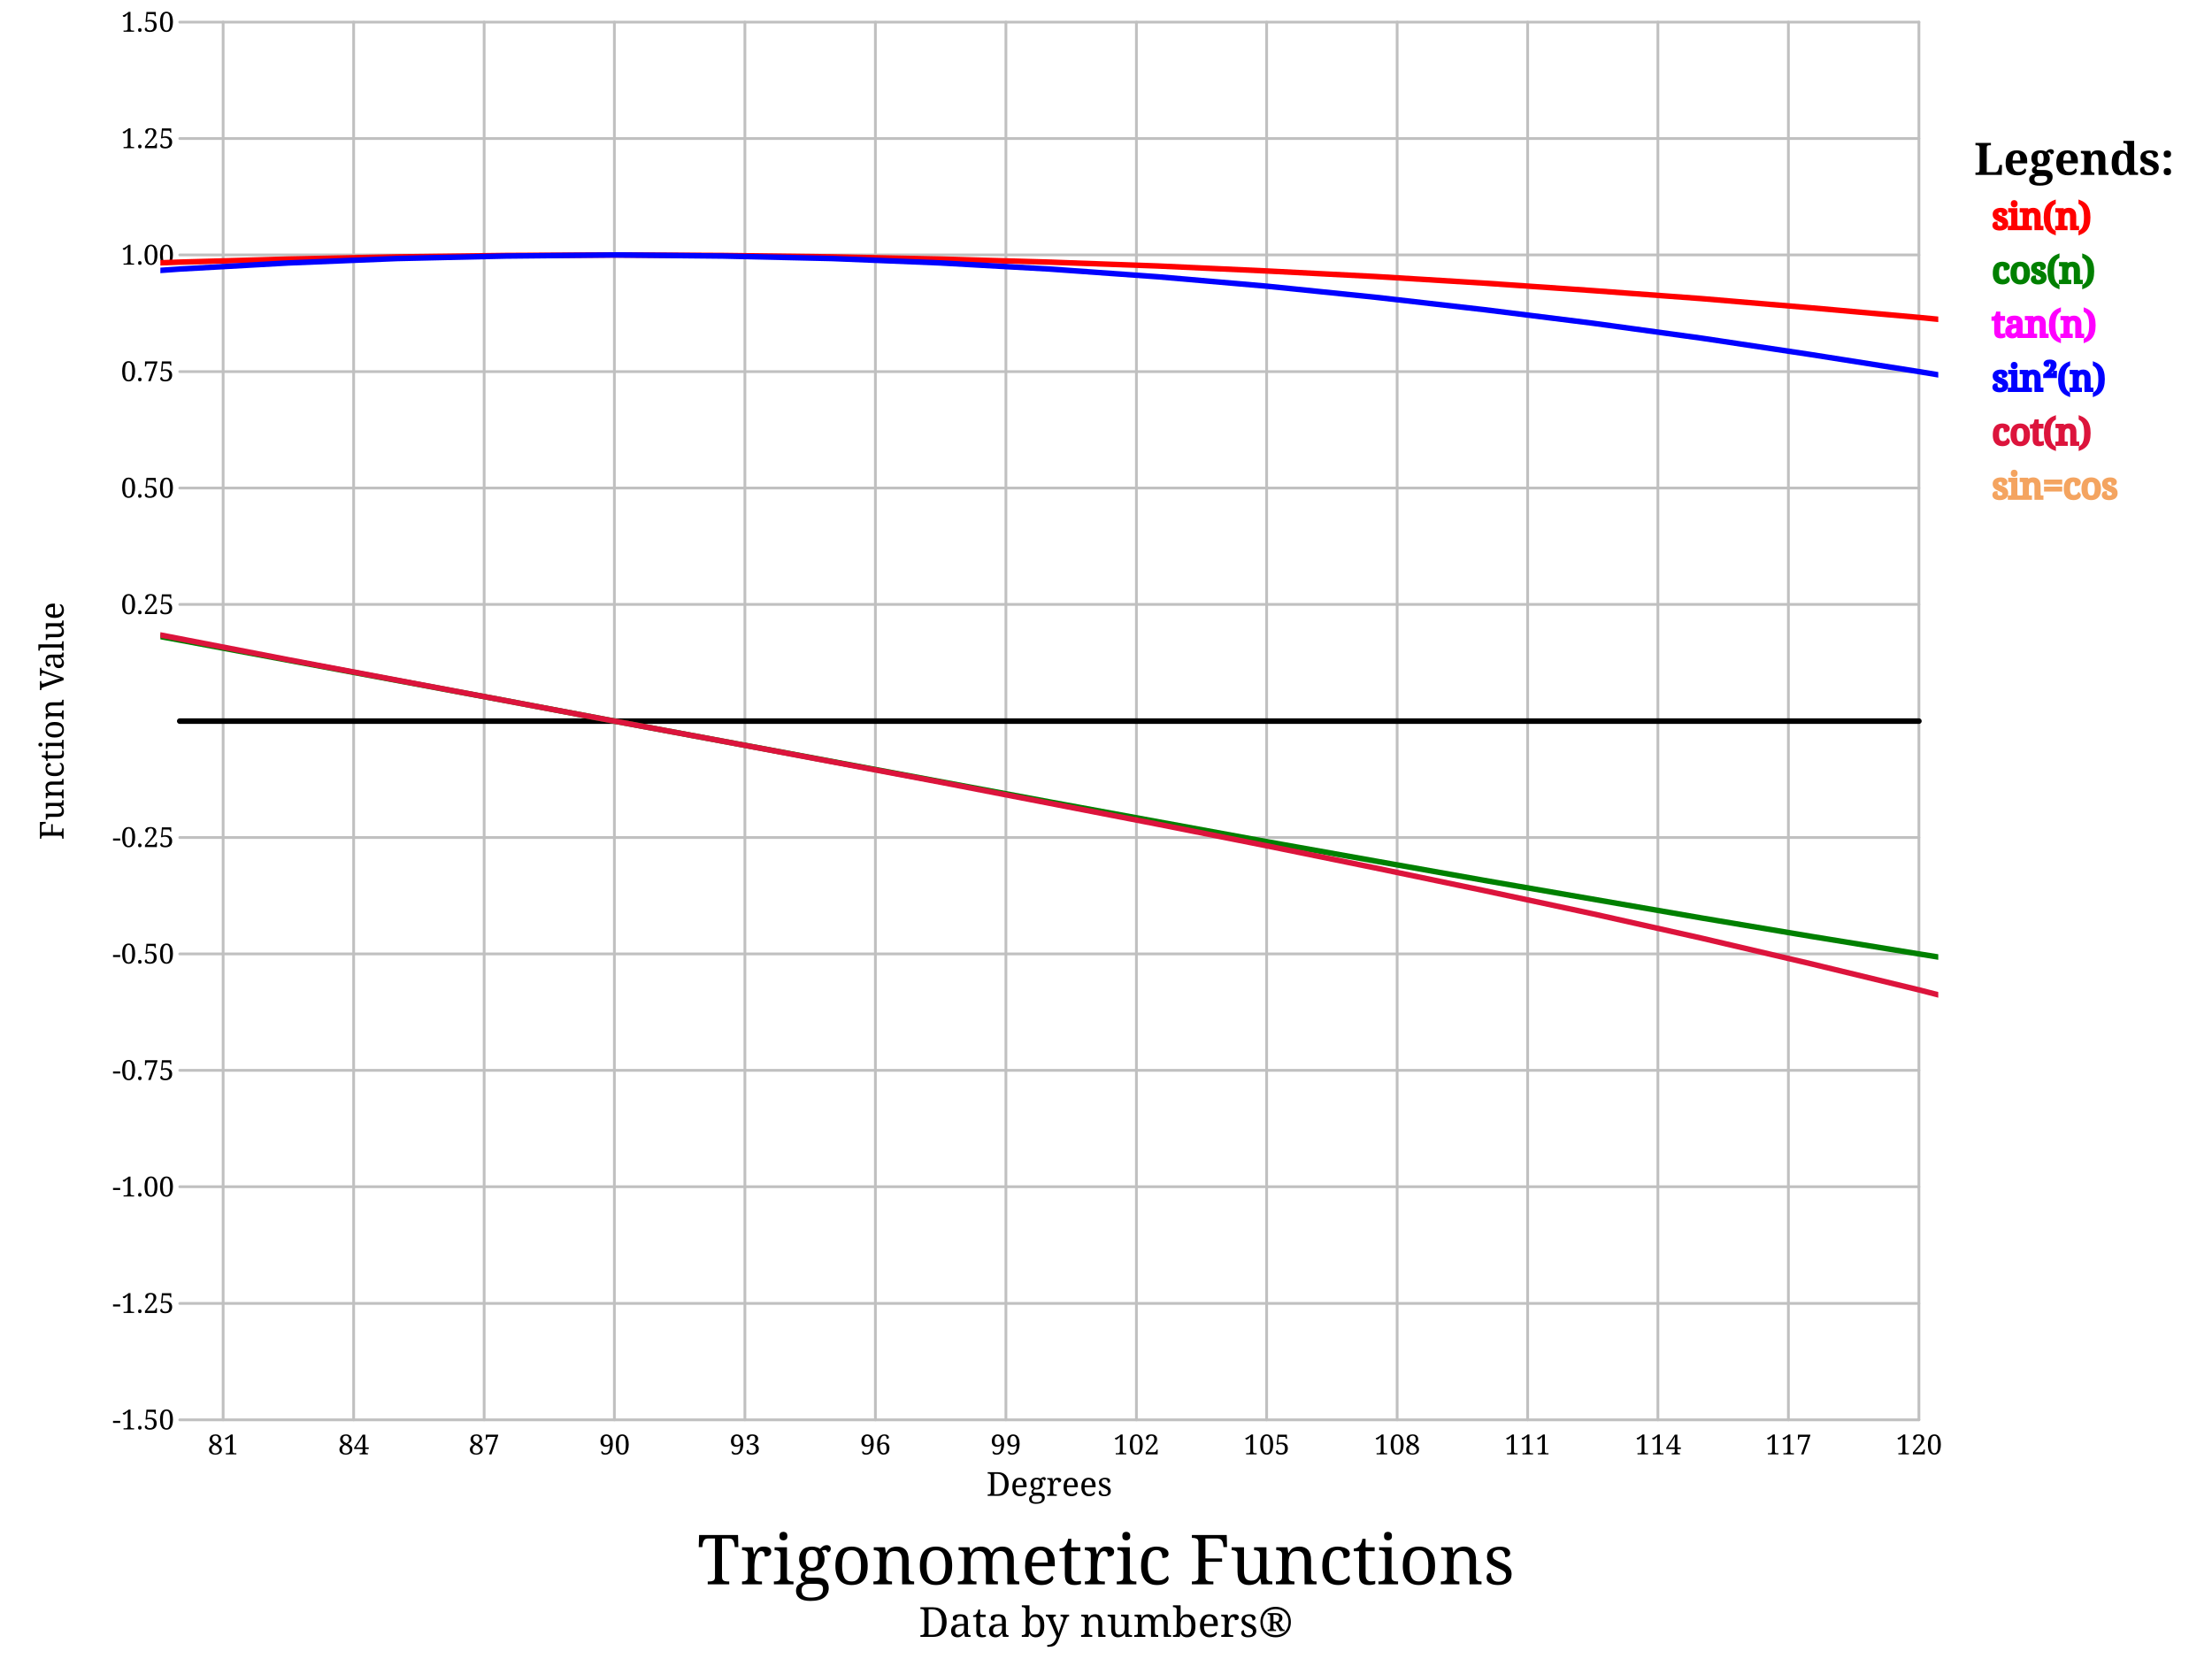
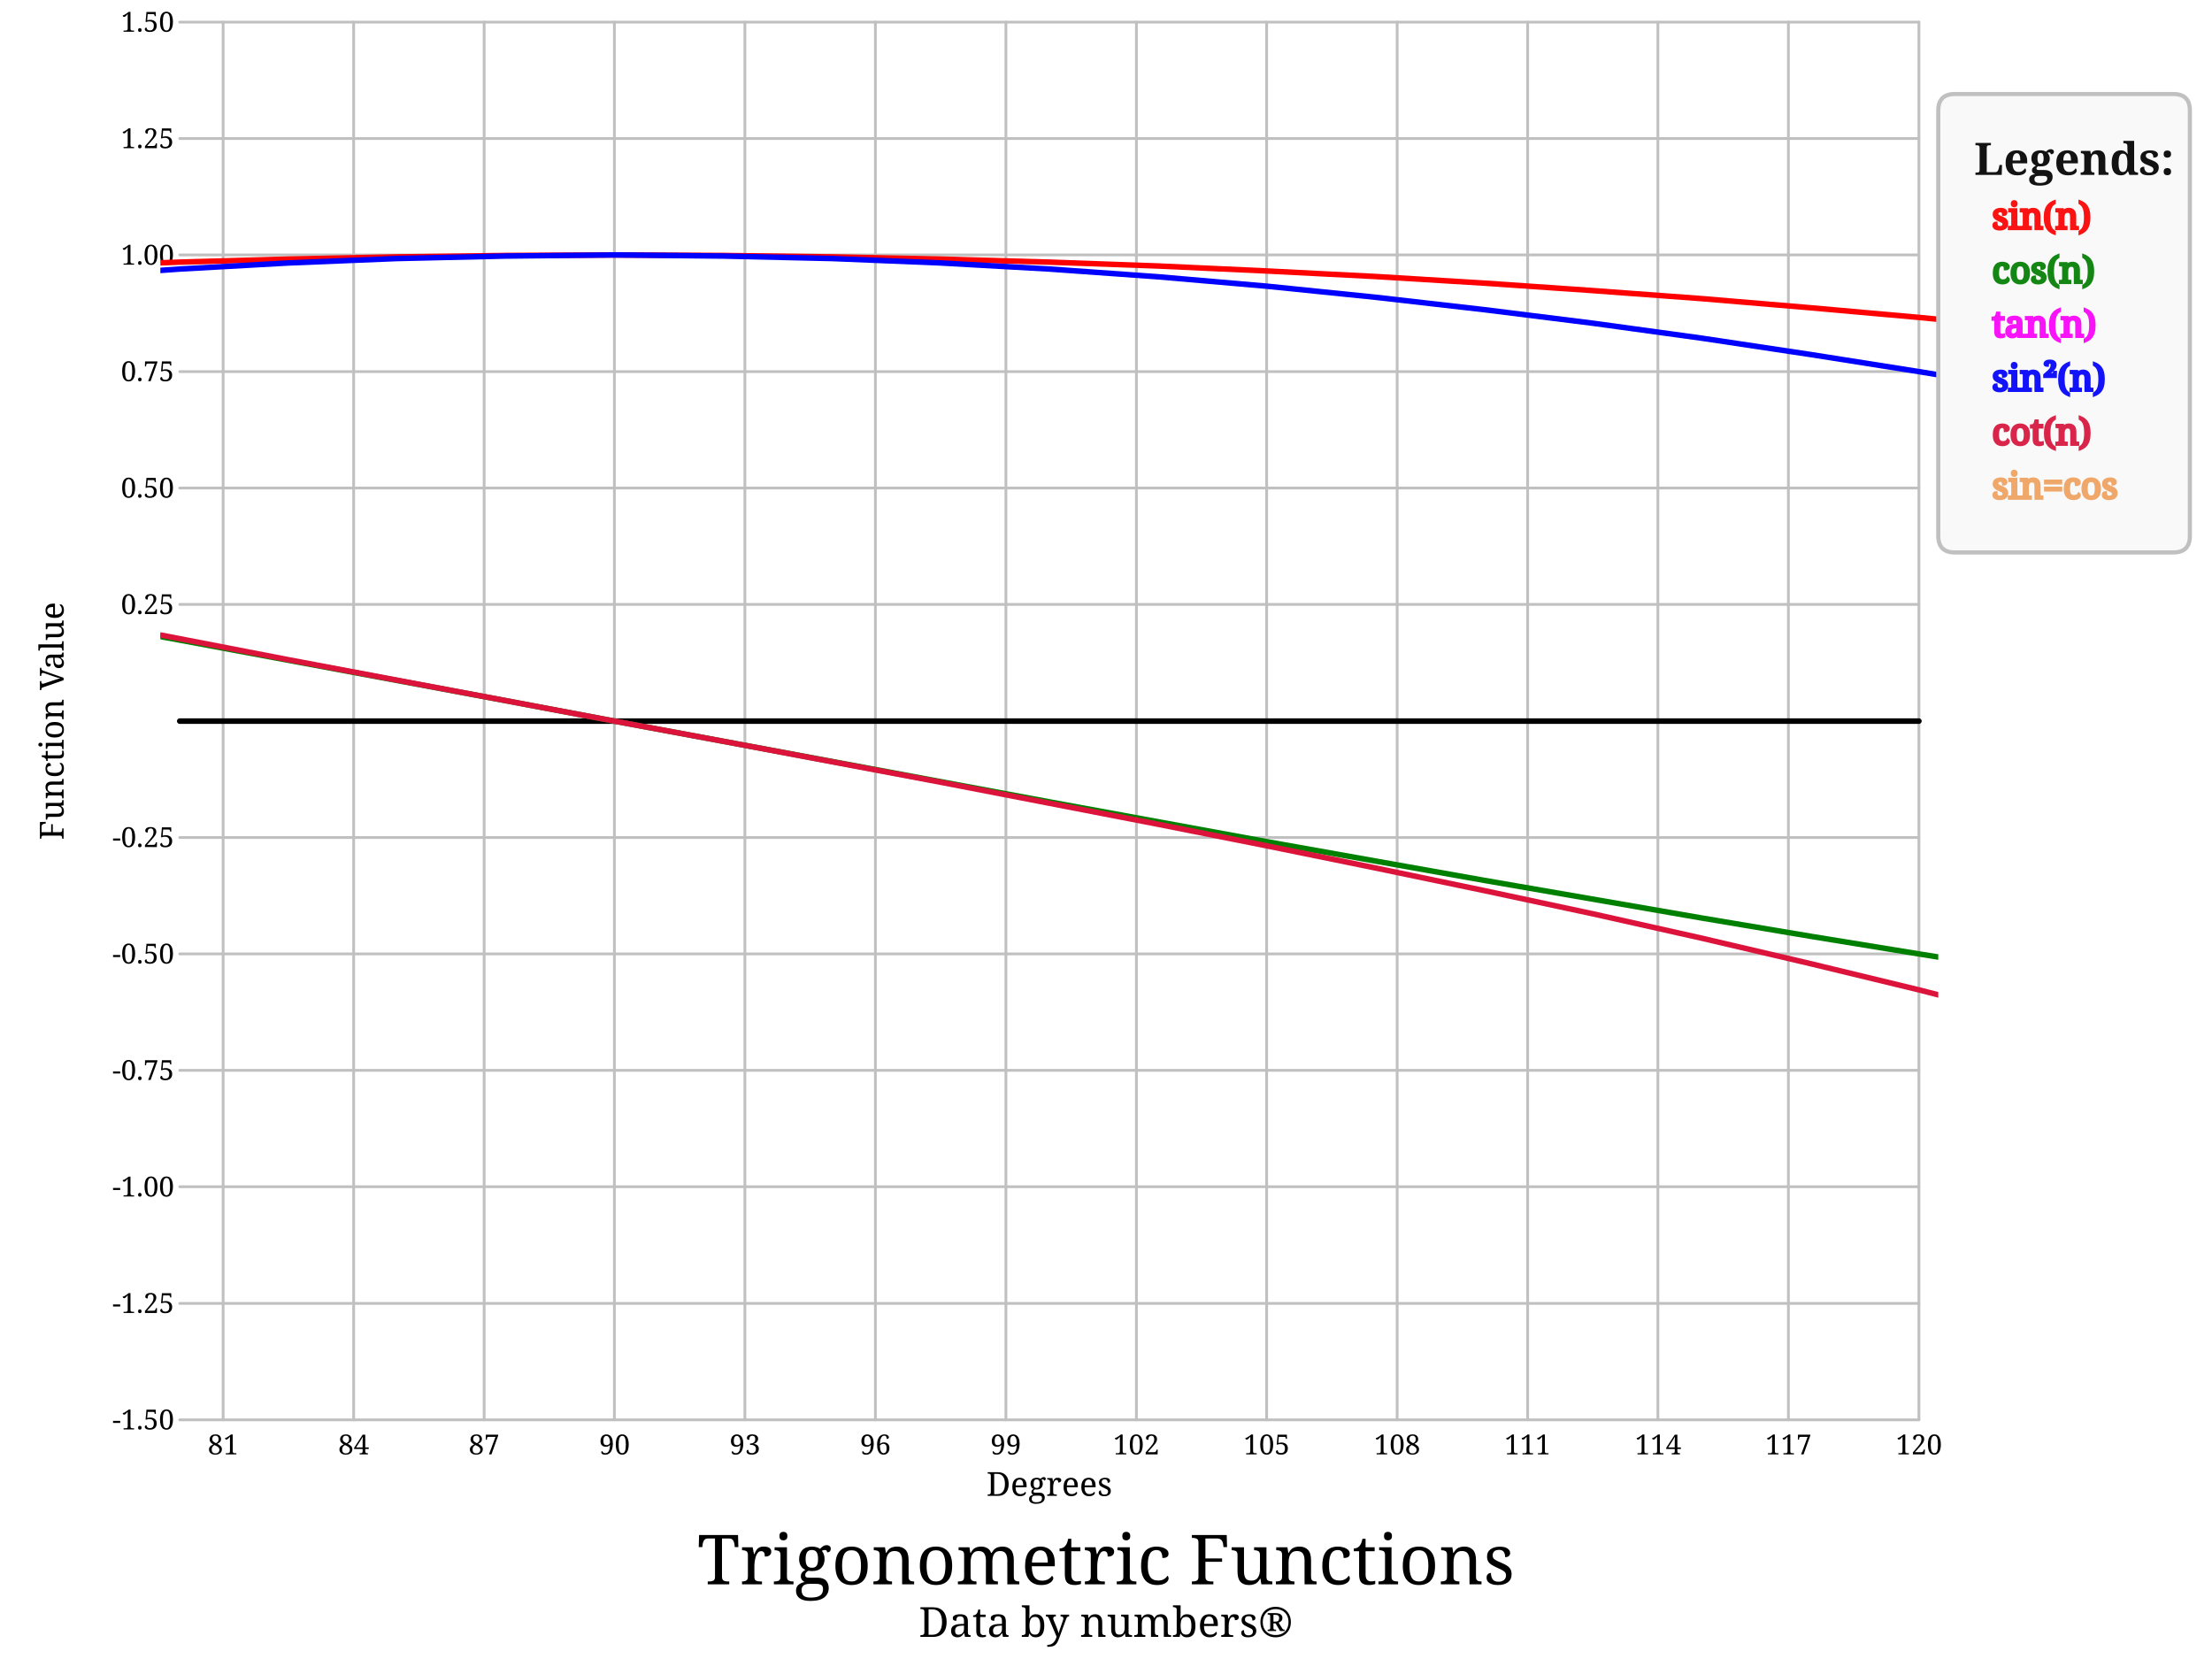
<svg xmlns="http://www.w3.org/2000/svg" id="svg-ex2" width="800" height="600">
  <defs>
    <clipPath id="plotable">
      <rect x="58.0" y="1.0" width="643.0" height="519.5" rx="0.0" />
    </clipPath>
  </defs>
  <style>
svg#svg-ex2 { background-color: #ffedcc }
#svg-ex2 path.lightBG { fill: rgba(220,220,220,0.667) }
#svg-ex2 path.midBG { fill: rgba(120,120,120,0.667) }
#svg-ex2 path.darkBG { fill: rgba(35,35,35,0.667) }
#svg-ex2 g.plotarea { opacity: 1.0 }
#svg-ex2 g.plotarea path:hover { stroke-width: 5.0 }
#svg-ex2 path { stroke-width: 2.0; fill: none; stroke-linecap: round }
#svg-ex2 path.axes { stroke: black }
#svg-ex2 path.xlabel, #svg-ex2 path.ylabel { stroke: silver; stroke-width: 1 }
#svg-ex2 text { font-family: serif }
#svg-ex2 text.legend { font-size: 13.0px }
#svg-ex2 text.legend.headline { font-size: 16.2px; font-weight: bold }
#svg-ex2 text.subtitle { font-size: 15.0px; text-anchor: middle }
#svg-ex2 text.title { font-size: 25.0px; text-anchor: middle }
#svg-ex2 text.xlabel { font-size: 10.0px; text-anchor: middle }
#svg-ex2 text.xtitle, #svg-ex2 text.ytitle { font-size: 12.0px; text-anchor: middle }
#svg-ex2 text.ylabel { font-size: 10.0px; text-anchor: end; dominant-baseline: middle }
#svg-ex2 path.plot03 { stroke: #ff0000 }
#svg-ex2 text.plot03, #svg-ex2 rect.plot03 { fill: #ff0000; stroke: #ff0000 }
#svg-ex2 path.plot03.fill { stroke: #ff0000; fill: #ff0000; fill-opacity: 0.75 }
#svg-ex2 path.plot04 { stroke: #008000 }
#svg-ex2 text.plot04, #svg-ex2 rect.plot04 { fill: #008000; stroke: #008000 }
#svg-ex2 path.plot04.fill { stroke: #008000; fill: #008000; fill-opacity: 0.75 }
#svg-ex2 path.plot05 { stroke: #ff00ff }
#svg-ex2 text.plot05, #svg-ex2 rect.plot05 { fill: #ff00ff; stroke: #ff00ff }
#svg-ex2 path.plot05.fill { stroke: #ff00ff; fill: #ff00ff; fill-opacity: 0.75 }
#svg-ex2 path.plot06 { stroke: #0000ff }
#svg-ex2 text.plot06, #svg-ex2 rect.plot06 { fill: #0000ff; stroke: #0000ff }
#svg-ex2 path.plot06.fill { stroke: #0000ff; fill: #0000ff; fill-opacity: 0.75 }
#svg-ex2 path.plot07 { stroke: #dc143c }
#svg-ex2 text.plot07, #svg-ex2 rect.plot07 { fill: #dc143c; stroke: #dc143c }
#svg-ex2 path.plot07.fill { stroke: #dc143c; fill: #dc143c; fill-opacity: 0.75 }
#svg-ex2 path.plot08 { stroke: #f4a460 }
#svg-ex2 text.plot08, #svg-ex2 rect.plot08 { fill: #f4a460; stroke: #f4a460 }
#svg-ex2 path.plot08.fill { stroke: #f4a460; fill: #f4a460; fill-opacity: 0.75 }
- #svg-ex2 rect.legend { fill: silver; stroke: silver; fill-opacity: 0.1; stroke-width: 1.5 }
+ #svg-ex2 path.legend { fill: silver; stroke: silver; fill-opacity: 0.1; stroke-width: 1.5 }
</style>
  <text x="80.72" y="526.00" class="xlabel">81</text>
  <text x="127.90" y="526.00" class="xlabel">84</text>
  <text x="175.08" y="526.00" class="xlabel">87</text>
  <text x="222.25" y="526.00" class="xlabel">90</text>
  <text x="269.42" y="526.00" class="xlabel">93</text>
  <text x="316.60" y="526.00" class="xlabel">96</text>
  <text x="363.77" y="526.00" class="xlabel">99</text>
  <text x="410.95" y="526.00" class="xlabel">102</text>
  <text x="458.12" y="526.00" class="xlabel">105</text>
  <text x="505.30" y="526.00" class="xlabel">108</text>
  <text x="552.47" y="526.00" class="xlabel">111</text>
  <text x="599.65" y="526.00" class="xlabel">114</text>
  <text x="646.83" y="526.00" class="xlabel">117</text>
  <text x="694.00" y="526.00" class="xlabel">120</text>
  <path class="xlabel" d=" M 80.7,513.5 V 8.0 M 127.9,513.5 V 8.0 M 175.1,513.5 V 8.0 M 222.2,513.5 V 8.0 M 269.4,513.5 V 8.0 M 316.6,513.5 V 8.0 M 363.8,513.5 V 8.0 M 411.0,513.5 V 8.0 M 458.1,513.5 V 8.0 M 505.3,513.5 V 8.0 M 552.5,513.5 V 8.0 M 599.6,513.5 V 8.0 M 646.8,513.5 V 8.0 M 694.0,513.5 V 8.0 " />
  <text x="63.00" y="218.62" class="ylabel">0.25</text>
  <text x="63.00" y="302.88" class="ylabel">-0.25</text>
  <text x="63.00" y="176.50" class="ylabel">0.50</text>
  <text x="63.00" y="345.00" class="ylabel">-0.50</text>
  <text x="63.00" y="134.38" class="ylabel">0.75</text>
  <text x="63.00" y="387.12" class="ylabel">-0.75</text>
  <text x="63.00" y="92.25" class="ylabel">1.00</text>
  <text x="63.00" y="429.25" class="ylabel">-1.00</text>
  <text x="63.00" y="50.12" class="ylabel">1.25</text>
  <text x="63.00" y="471.38" class="ylabel">-1.25</text>
  <text x="63.00" y="8.00" class="ylabel">1.50</text>
  <text x="63.00" y="513.50" class="ylabel">-1.50</text>
  <path class="ylabel" d=" M 65.0,218.6 H 694.0 M 65.0,302.9 H 694.0 M 65.0,176.5 H 694.0 M 65.0,345.0 H 694.0 M 65.0,134.4 H 694.0 M 65.0,387.1 H 694.0 M 65.0,92.2 H 694.0 M 65.0,429.2 H 694.0 M 65.0,50.1 H 694.0 M 65.0,471.4 H 694.0 M 65.0,8.0 H 694.0 M 65.0,513.5 H 694.0 " />
  <path class="axes" d=" M 65.0,260.8 H 694.0 " />
  <g clip-path="url(#plotable)" class="plotarea">
    <path class="plot03" d=" M -400.0,260.8 L -400.0,253.4 M -400.0,238.8 M -400.0,231.5 M -400.0,224.3 M -400.0,217.1 M -400.0,210.1 M -400.0,203.1 M -400.0,196.3 M -400.0,189.5 M -400.0,182.9 M -400.0,176.5 M -400.0,170.2 M -400.0,164.1 M -400.0,158.2 M -400.0,152.4 M -400.0,146.9 M -400.0,141.6 M -400.0,136.5 M -400.0,131.7 L -367.4,127.1 L -328.1,122.7 L -288.8,118.6 L -249.5,114.8 L -210.2,111.3 L -170.9,108.0 L -131.6,105.1 L -92.2,102.4 L -52.9,100.0 L -13.6,98.0 L 25.7,96.2 L 65.0,94.8 L 104.3,93.7 L 143.6,92.9 L 182.9,92.4 L 222.2,92.2 L 261.6,92.4 L 300.9,92.9 L 340.2,93.7 L 379.5,94.8 L 418.8,96.2 L 458.1,98.0 L 497.4,100.0 L 536.8,102.4 L 576.1,105.1 L 615.4,108.0 L 654.7,111.3 L 694.0,114.8 L 733.3,118.6 L 772.6,122.7 L 811.9,127.1 L 851.2,131.7 L 890.6,136.5 L 929.9,141.6 L 969.2,146.9 L 1008.5,152.4 L 1047.8,158.2 L 1087.1,164.1 L 1126.4,170.2 L 1165.8,176.5 L 1200.0,182.9 M 1200.0,196.3 M 1200.0,203.1 M 1200.0,210.1 M 1200.0,217.1 M 1200.0,224.3 M 1200.0,231.5 M 1200.0,238.8 M 1200.0,246.1 M 1200.0,253.4 M 1200.0,260.8 M 1200.0,268.1 M 1200.0,275.4 M 1200.0,282.7 M 1200.0,290.0 M 1200.0,297.2 M 1200.0,304.4 M 1200.0,311.4 M 1200.0,318.4 M 1200.0,325.2 M 1200.0,332.0 M 1200.0,338.6 M 1200.0,345.0 M 1200.0,351.3 M 1200.0,357.4 M 1200.0,363.3 M 1200.0,369.1 M 1200.0,374.6 M 1200.0,379.9 M 1200.0,385.0 M 1200.0,389.8 M 1200.0,394.4 M 1200.0,398.8 M 1200.0,402.9 M 1200.0,406.7 M 1200.0,410.2 M 1200.0,413.5 M 1200.0,416.4 M 1200.0,419.1 M 1200.0,421.5 M 1200.0,423.5 M 1200.0,425.3 M 1200.0,426.7 M 1200.0,427.8 M 1200.0,428.6 M 1200.0,429.1 M 1200.0,429.2 M 1200.0,429.1 M 1200.0,428.6 M 1200.0,427.8 M 1200.0,426.7 M 1200.0,425.3 M 1200.0,423.5 M 1200.0,421.5 M 1200.0,419.1 M 1200.0,416.4 M 1200.0,413.5 M 1200.0,410.2 M 1200.0,406.7 M 1200.0,402.9 M 1200.0,398.8 M 1200.0,394.4 M 1200.0,389.8 M 1200.0,385.0 M 1200.0,379.9 M 1200.0,374.6 M 1200.0,369.1 M 1200.0,363.3 M 1200.0,357.4 M 1200.0,351.3 M 1200.0,345.0 M 1200.0,338.6 M 1200.0,332.0 M 1200.0,325.2 M 1200.0,318.4 M 1200.0,311.4 M 1200.0,304.4 M 1200.0,297.2 M 1200.0,290.0 M 1200.0,282.7 M 1200.0,275.4 M 1200.0,268.1 M 1200.0,260.8 M -400.0,260.8 " />
    <path class="plot04" d=" M -400.0,92.2 L -400.0,92.4 M -400.0,93.7 M -400.0,94.8 M -400.0,96.2 M -400.0,98.0 M -400.0,100.0 M -400.0,102.4 M -400.0,105.1 M -400.0,108.0 M -400.0,111.3 M -400.0,114.8 M -400.0,118.6 M -400.0,122.7 M -400.0,127.1 M -400.0,131.7 M -400.0,136.5 M -400.0,141.6 M -400.0,146.9 M -400.0,152.4 L -367.4,158.2 L -328.1,164.1 L -288.8,170.2 L -249.5,176.5 L -210.2,182.9 L -170.9,189.5 L -131.6,196.3 L -92.2,203.1 L -52.9,210.1 L -13.6,217.1 L 25.7,224.3 L 65.0,231.5 L 104.3,238.8 L 143.6,246.1 L 182.9,253.4 L 222.2,260.8 L 261.6,268.1 L 300.9,275.4 L 340.2,282.7 L 379.5,290.0 L 418.8,297.2 L 458.1,304.4 L 497.4,311.4 L 536.8,318.4 L 576.1,325.2 L 615.4,332.0 L 654.7,338.6 L 694.0,345.0 L 733.3,351.3 L 772.6,357.4 L 811.9,363.3 L 851.2,369.1 L 890.6,374.6 L 929.9,379.9 L 969.2,385.0 L 1008.5,389.8 L 1047.8,394.4 L 1087.1,398.8 L 1126.4,402.9 L 1165.8,406.7 L 1200.0,410.2 M 1200.0,416.4 M 1200.0,419.1 M 1200.0,421.5 M 1200.0,423.5 M 1200.0,425.3 M 1200.0,426.7 M 1200.0,427.8 M 1200.0,428.6 M 1200.0,429.1 M 1200.0,429.2 M 1200.0,429.1 M 1200.0,428.6 M 1200.0,427.8 M 1200.0,426.7 M 1200.0,425.3 M 1200.0,423.5 M 1200.0,421.5 M 1200.0,419.1 M 1200.0,416.4 M 1200.0,413.5 M 1200.0,410.2 M 1200.0,406.7 M 1200.0,402.9 M 1200.0,398.8 M 1200.0,394.4 M 1200.0,389.8 M 1200.0,385.0 M 1200.0,379.9 M 1200.0,374.6 M 1200.0,369.1 M 1200.0,363.3 M 1200.0,357.4 M 1200.0,351.3 M 1200.0,345.0 M 1200.0,338.6 M 1200.0,332.0 M 1200.0,325.2 M 1200.0,318.4 M 1200.0,311.4 M 1200.0,304.4 M 1200.0,297.2 M 1200.0,290.0 M 1200.0,282.7 M 1200.0,275.4 M 1200.0,268.1 M 1200.0,260.8 M 1200.0,253.4 M 1200.0,246.1 M 1200.0,238.8 M 1200.0,231.5 M 1200.0,224.3 M 1200.0,217.1 M 1200.0,210.1 M 1200.0,203.1 M 1200.0,196.3 M 1200.0,189.5 M 1200.0,182.9 M 1200.0,176.5 M 1200.0,170.2 M 1200.0,164.1 M 1200.0,158.2 M 1200.0,152.4 M 1200.0,146.9 M 1200.0,141.6 M 1200.0,136.5 M 1200.0,131.7 M 1200.0,127.1 M 1200.0,122.7 M 1200.0,118.6 M 1200.0,114.8 M 1200.0,111.3 M 1200.0,108.0 M 1200.0,105.1 M 1200.0,102.4 M 1200.0,100.0 M 1200.0,98.0 M 1200.0,96.2 M 1200.0,94.8 M 1200.0,93.7 M 1200.0,92.9 M 1200.0,92.4 M 1200.0,92.2 M -400.0,92.2 " />
    <path class="plot05" d=" M -400.0,260.8 L -400.0,253.4 M -400.0,238.6 M -400.0,231.0 M -400.0,223.4 M -400.0,215.6 M -400.0,207.6 M -400.0,199.4 M -400.0,191.0 M -400.0,182.2 M -400.0,173.0 M -400.0,163.5 M -400.0,153.4 M -400.0,142.8 M -400.0,131.5 M -400.0,119.4 M -400.0,106.3 M -400.0,92.2 M -400.0,76.9 M -400.0,59.9 L -367.4,41.2 L -328.1,20.1 L -288.8,-3.7 L -249.5,-31.1 L -210.2,-62.9 L -170.9,-100.6 L -131.6,-146.0 L -92.2,-202.2 L -52.9,-273.7 L -13.6,-300.0 M 65.0,-300.0 M 104.3,-300.0 M 143.6,-300.0 M 182.9,-300.0 M 222.2,-300.0 M 261.6,900.0 M 300.9,900.0 M 340.2,900.0 M 379.5,900.0 M 418.8,900.0 L 458.1,889.6 L 497.4,795.2 L 536.8,723.7 L 576.1,667.5 L 615.4,622.1 L 654.7,584.4 L 694.0,552.6 L 733.3,525.2 L 772.6,501.4 L 811.9,480.3 L 851.2,461.6 L 890.6,444.6 L 929.9,429.2 L 969.2,415.2 L 1008.5,402.1 L 1047.8,390.0 L 1087.1,378.7 L 1126.4,368.1 L 1165.8,358.0 L 1200.0,348.5 M 1200.0,330.5 M 1200.0,322.1 M 1200.0,313.9 M 1200.0,305.9 M 1200.0,298.1 M 1200.0,290.5 M 1200.0,282.9 M 1200.0,275.5 M 1200.0,268.1 M 1200.0,260.8 M 1200.0,253.4 M 1200.0,246.0 M 1200.0,238.6 M 1200.0,231.0 M 1200.0,223.4 M 1200.0,215.6 M 1200.0,207.6 M 1200.0,199.4 M 1200.0,191.0 M 1200.0,182.2 M 1200.0,173.0 M 1200.0,163.5 M 1200.0,153.4 M 1200.0,142.8 M 1200.0,131.5 M 1200.0,119.4 M 1200.0,106.3 M 1200.0,92.2 M 1200.0,76.9 M 1200.0,59.9 M 1200.0,41.2 M 1200.0,20.1 M 1200.0,-3.7 M 1200.0,-31.1 M 1200.0,-62.9 M 1200.0,-100.6 M 1200.0,-146.0 M 1200.0,-202.2 M 1200.0,-273.7 M 1200.0,-300.0 M 1200.0,-300.0 M 1200.0,-300.0 M 1200.0,-300.0 M 1200.0,-300.0 M 1200.0,-300.0 M 1200.0,-300.0 M 1200.0,900.0 M 1200.0,900.0 M 1200.0,900.0 M 1200.0,900.0 M 1200.0,900.0 M 1200.0,889.6 M 1200.0,795.2 M 1200.0,723.7 M 1200.0,667.5 M 1200.0,622.1 M 1200.0,584.4 M 1200.0,552.6 M 1200.0,525.2 M 1200.0,501.4 M 1200.0,480.3 M 1200.0,461.6 M 1200.0,444.6 M 1200.0,429.2 M 1200.0,415.2 M 1200.0,402.1 M 1200.0,390.0 M 1200.0,378.7 M 1200.0,368.1 M 1200.0,358.0 M 1200.0,348.5 M 1200.0,339.3 M 1200.0,330.5 M 1200.0,322.1 M 1200.0,313.9 M 1200.0,305.9 M 1200.0,298.1 M 1200.0,290.5 M 1200.0,282.9 M 1200.0,275.5 M 1200.0,268.1 M 1200.0,260.8 M -400.0,260.8 " />
    <path class="plot06" d=" M -400.0,260.8 L -400.0,260.4 M -400.0,257.9 M -400.0,255.7 M -400.0,252.9 M -400.0,249.5 M -400.0,245.5 M -400.0,241.0 M -400.0,236.1 M -400.0,230.7 M -400.0,224.8 M -400.0,218.6 M -400.0,212.1 M -400.0,205.3 M -400.0,198.3 M -400.0,191.1 M -400.0,183.8 M -400.0,176.5 M -400.0,169.2 M -400.0,161.9 L -367.4,154.7 L -328.1,147.7 L -288.8,140.9 L -249.5,134.4 L -210.2,128.2 L -170.9,122.3 L -131.6,116.9 L -92.2,112.0 L -52.9,107.5 L -13.6,103.5 L 25.7,100.1 L 65.0,97.3 L 104.3,95.1 L 143.6,93.5 L 182.9,92.6 L 222.2,92.2 L 261.6,92.6 L 300.9,93.5 L 340.2,95.1 L 379.5,97.3 L 418.8,100.1 L 458.1,103.5 L 497.4,107.5 L 536.8,112.0 L 576.1,116.9 L 615.4,122.3 L 654.7,128.2 L 694.0,134.4 L 733.3,140.9 L 772.6,147.7 L 811.9,154.7 L 851.2,161.9 L 890.6,169.2 L 929.9,176.5 L 969.2,183.8 L 1008.5,191.1 L 1047.8,198.3 L 1087.1,205.3 L 1126.4,212.1 L 1165.8,218.6 L 1200.0,224.8 M 1200.0,236.1 M 1200.0,241.0 M 1200.0,245.5 M 1200.0,249.5 M 1200.0,252.9 M 1200.0,255.7 M 1200.0,257.9 M 1200.0,259.5 M 1200.0,260.4 M 1200.0,260.8 M 1200.0,260.4 M 1200.0,259.5 M 1200.0,257.9 M 1200.0,255.7 M 1200.0,252.9 M 1200.0,249.5 M 1200.0,245.5 M 1200.0,241.0 M 1200.0,236.1 M 1200.0,230.7 M 1200.0,224.8 M 1200.0,218.6 M 1200.0,212.1 M 1200.0,205.3 M 1200.0,198.3 M 1200.0,191.1 M 1200.0,183.8 M 1200.0,176.5 M 1200.0,169.2 M 1200.0,161.9 M 1200.0,154.7 M 1200.0,147.7 M 1200.0,140.9 M 1200.0,134.4 M 1200.0,128.2 M 1200.0,122.3 M 1200.0,116.9 M 1200.0,112.0 M 1200.0,107.5 M 1200.0,103.5 M 1200.0,100.1 M 1200.0,97.3 M 1200.0,95.1 M 1200.0,93.5 M 1200.0,92.6 M 1200.0,92.2 M 1200.0,92.6 M 1200.0,93.5 M 1200.0,95.1 M 1200.0,97.3 M 1200.0,100.1 M 1200.0,103.5 M 1200.0,107.5 M 1200.0,112.0 M 1200.0,116.9 M 1200.0,122.3 M 1200.0,128.2 M 1200.0,134.4 M 1200.0,140.9 M 1200.0,147.7 M 1200.0,154.7 M 1200.0,161.9 M 1200.0,169.2 M 1200.0,176.5 M 1200.0,183.8 M 1200.0,191.1 M 1200.0,198.3 M 1200.0,205.3 M 1200.0,212.1 M 1200.0,218.6 M 1200.0,224.8 M 1200.0,230.7 M 1200.0,236.1 M 1200.0,241.0 M 1200.0,245.5 M 1200.0,249.5 M 1200.0,252.9 M 1200.0,255.7 M 1200.0,257.9 M 1200.0,259.5 M 1200.0,260.4 M 1200.0,260.8 M -400.0,260.8 " />
    <path class="plot07" d=" M -400.0,-300.0 L -400.0,-300.0 M -400.0,-300.0 M -400.0,-300.0 M -400.0,-300.0 M -400.0,-273.7 M -400.0,-202.2 M -400.0,-146.0 M -400.0,-100.6 M -400.0,-62.9 M -400.0,-31.1 M -400.0,-3.7 M -400.0,20.1 M -400.0,41.2 M -400.0,59.9 M -400.0,76.9 M -400.0,92.2 M -400.0,106.3 M -400.0,119.4 L -367.4,131.5 L -328.1,142.8 L -288.8,153.4 L -249.5,163.5 L -210.2,173.0 L -170.9,182.2 L -131.6,191.0 L -92.2,199.4 L -52.9,207.6 L -13.6,215.6 L 25.7,223.4 L 65.0,231.0 L 104.3,238.6 L 143.6,246.0 L 182.9,253.4 L 222.2,260.8 L 261.6,268.1 L 300.9,275.5 L 340.2,282.9 L 379.5,290.5 L 418.8,298.1 L 458.1,305.9 L 497.4,313.9 L 536.8,322.1 L 576.1,330.5 L 615.4,339.3 L 654.7,348.5 L 694.0,358.0 L 733.3,368.1 L 772.6,378.7 L 811.9,390.0 L 851.2,402.1 L 890.6,415.2 L 929.9,429.2 L 969.2,444.6 L 1008.5,461.6 L 1047.8,480.3 L 1087.1,501.4 L 1126.4,525.2 L 1165.8,552.6 L 1200.0,584.4 M 1200.0,667.5 M 1200.0,723.7 M 1200.0,795.2 M 1200.0,889.6 M 1200.0,900.0 M 1200.0,900.0 M 1200.0,900.0 M 1200.0,900.0 M 1200.0,900.0 M 1200.0,900.0 M 1200.0,-300.0 M 1200.0,-300.0 M 1200.0,-300.0 M 1200.0,-300.0 M 1200.0,-300.0 M 1200.0,-300.0 M 1200.0,-273.7 M 1200.0,-202.2 M 1200.0,-146.0 M 1200.0,-100.6 M 1200.0,-62.9 M 1200.0,-31.1 M 1200.0,-3.7 M 1200.0,20.1 M 1200.0,41.2 M 1200.0,59.9 M 1200.0,76.9 M 1200.0,92.2 M 1200.0,106.3 M 1200.0,119.4 M 1200.0,131.5 M 1200.0,142.8 M 1200.0,153.4 M 1200.0,163.5 M 1200.0,173.0 M 1200.0,182.2 M 1200.0,191.0 M 1200.0,199.4 M 1200.0,207.6 M 1200.0,215.6 M 1200.0,223.4 M 1200.0,231.0 M 1200.0,238.6 M 1200.0,246.0 M 1200.0,253.4 M 1200.0,260.7 M 1200.0,268.1 M 1200.0,275.5 M 1200.0,282.9 M 1200.0,290.5 M 1200.0,298.1 M 1200.0,305.9 M 1200.0,313.9 M 1200.0,322.1 M 1200.0,330.5 M 1200.0,339.3 M 1200.0,348.5 M 1200.0,358.0 M 1200.0,368.1 M 1200.0,378.7 M 1200.0,390.0 M 1200.0,402.1 M 1200.0,415.2 M 1200.0,429.2 M 1200.0,444.6 M 1200.0,461.6 M 1200.0,480.3 M 1200.0,501.4 M 1200.0,525.2 M 1200.0,552.6 M 1200.0,584.4 M 1200.0,622.1 M 1200.0,667.5 M 1200.0,723.7 M 1200.0,795.2 M 1200.0,889.6 M 1200.0,900.0 M 1200.0,900.0 M 1200.0,900.0 M 1200.0,900.0 M 1200.0,900.0 M 1200.0,900.0 M -400.0,-300.0 " />
    <path class="plot08" d=" M -400.0,141.6 M 1200.0,379.9 M -400.0,141.6 m -1.8,0.0 l -1.8,-3.5 l 3.5,1.8 l 3.5,-1.8 l -1.8,3.5 l 1.8,3.5 l -3.5,-1.8 l -3.5,1.8 l 1.8,-3.5 m 1.8,0.0 m 0.0,-4.2 c 2.3,0.0 4.2,2.3 4.2,4.2 c 0.0,2.3 -2.3,4.2 -4.2,4.2 c -2.3,0.0 -4.2,-2.3 -4.2,-4.2 c 0.0,-2.3 2.3,-4.2 4.2,-4.2 m 0.0,4.2 M 1200.0,379.9 m -1.8,0.0 l -1.8,-3.5 l 3.5,1.8 l 3.5,-1.8 l -1.8,3.5 l 1.8,3.5 l -3.5,-1.8 l -3.5,1.8 l 1.8,-3.5 m 1.8,0.0 m 0.0,-4.2 c 2.3,0.0 4.2,2.3 4.2,4.2 c 0.0,2.3 -2.3,4.2 -4.2,4.2 c -2.3,0.0 -4.2,-2.3 -4.2,-4.2 c 0.0,-2.3 2.3,-4.2 4.2,-4.2 m 0.0,4.2 " />
  </g>
  <text x="379.50" y="541.00" class="xtitle">Degrees</text>
  <text x="23.00" y="260.75" class="ytitle" transform="matrix(0.00,-1.00,1.00,0.00,-237.75,283.75)">Function Value</text>
  <text x="714.00" y="63.25" class="legend headline">Legends:</text>
  <text x="720.50" y="82.75" class="plot03 legend">sin(n)</text>
  <text x="720.50" y="102.25" class="plot04 legend">cos(n)</text>
  <text x="720.50" y="121.75" class="plot05 legend">tan(n)</text>
  <text x="720.50" y="141.25" class="plot06 legend">sin²(n)</text>
  <text x="720.50" y="160.75" class="plot07 legend">cot(n)</text>
  <text x="720.50" y="180.25" class="plot08 legend">sin=cos</text>
  <path class="legend" d=" M 786.0,34.0 Q 792.0,34.0, 792.0,40.0 L 792.0,193.8 Q 792.0,199.8, 786.0,199.8 L 707.0,199.8 Q 701.0,199.8, 701.0,193.8 L 701.0,40.0 Q 701.0,34.0, 707.0,34.0 Z " />
  <text x="400.00" y="592.00" class="subtitle">Data by numbers®</text>
  <text x="400.00" y="573.00" class="title">Trigonometric Functions</text>
</svg>
